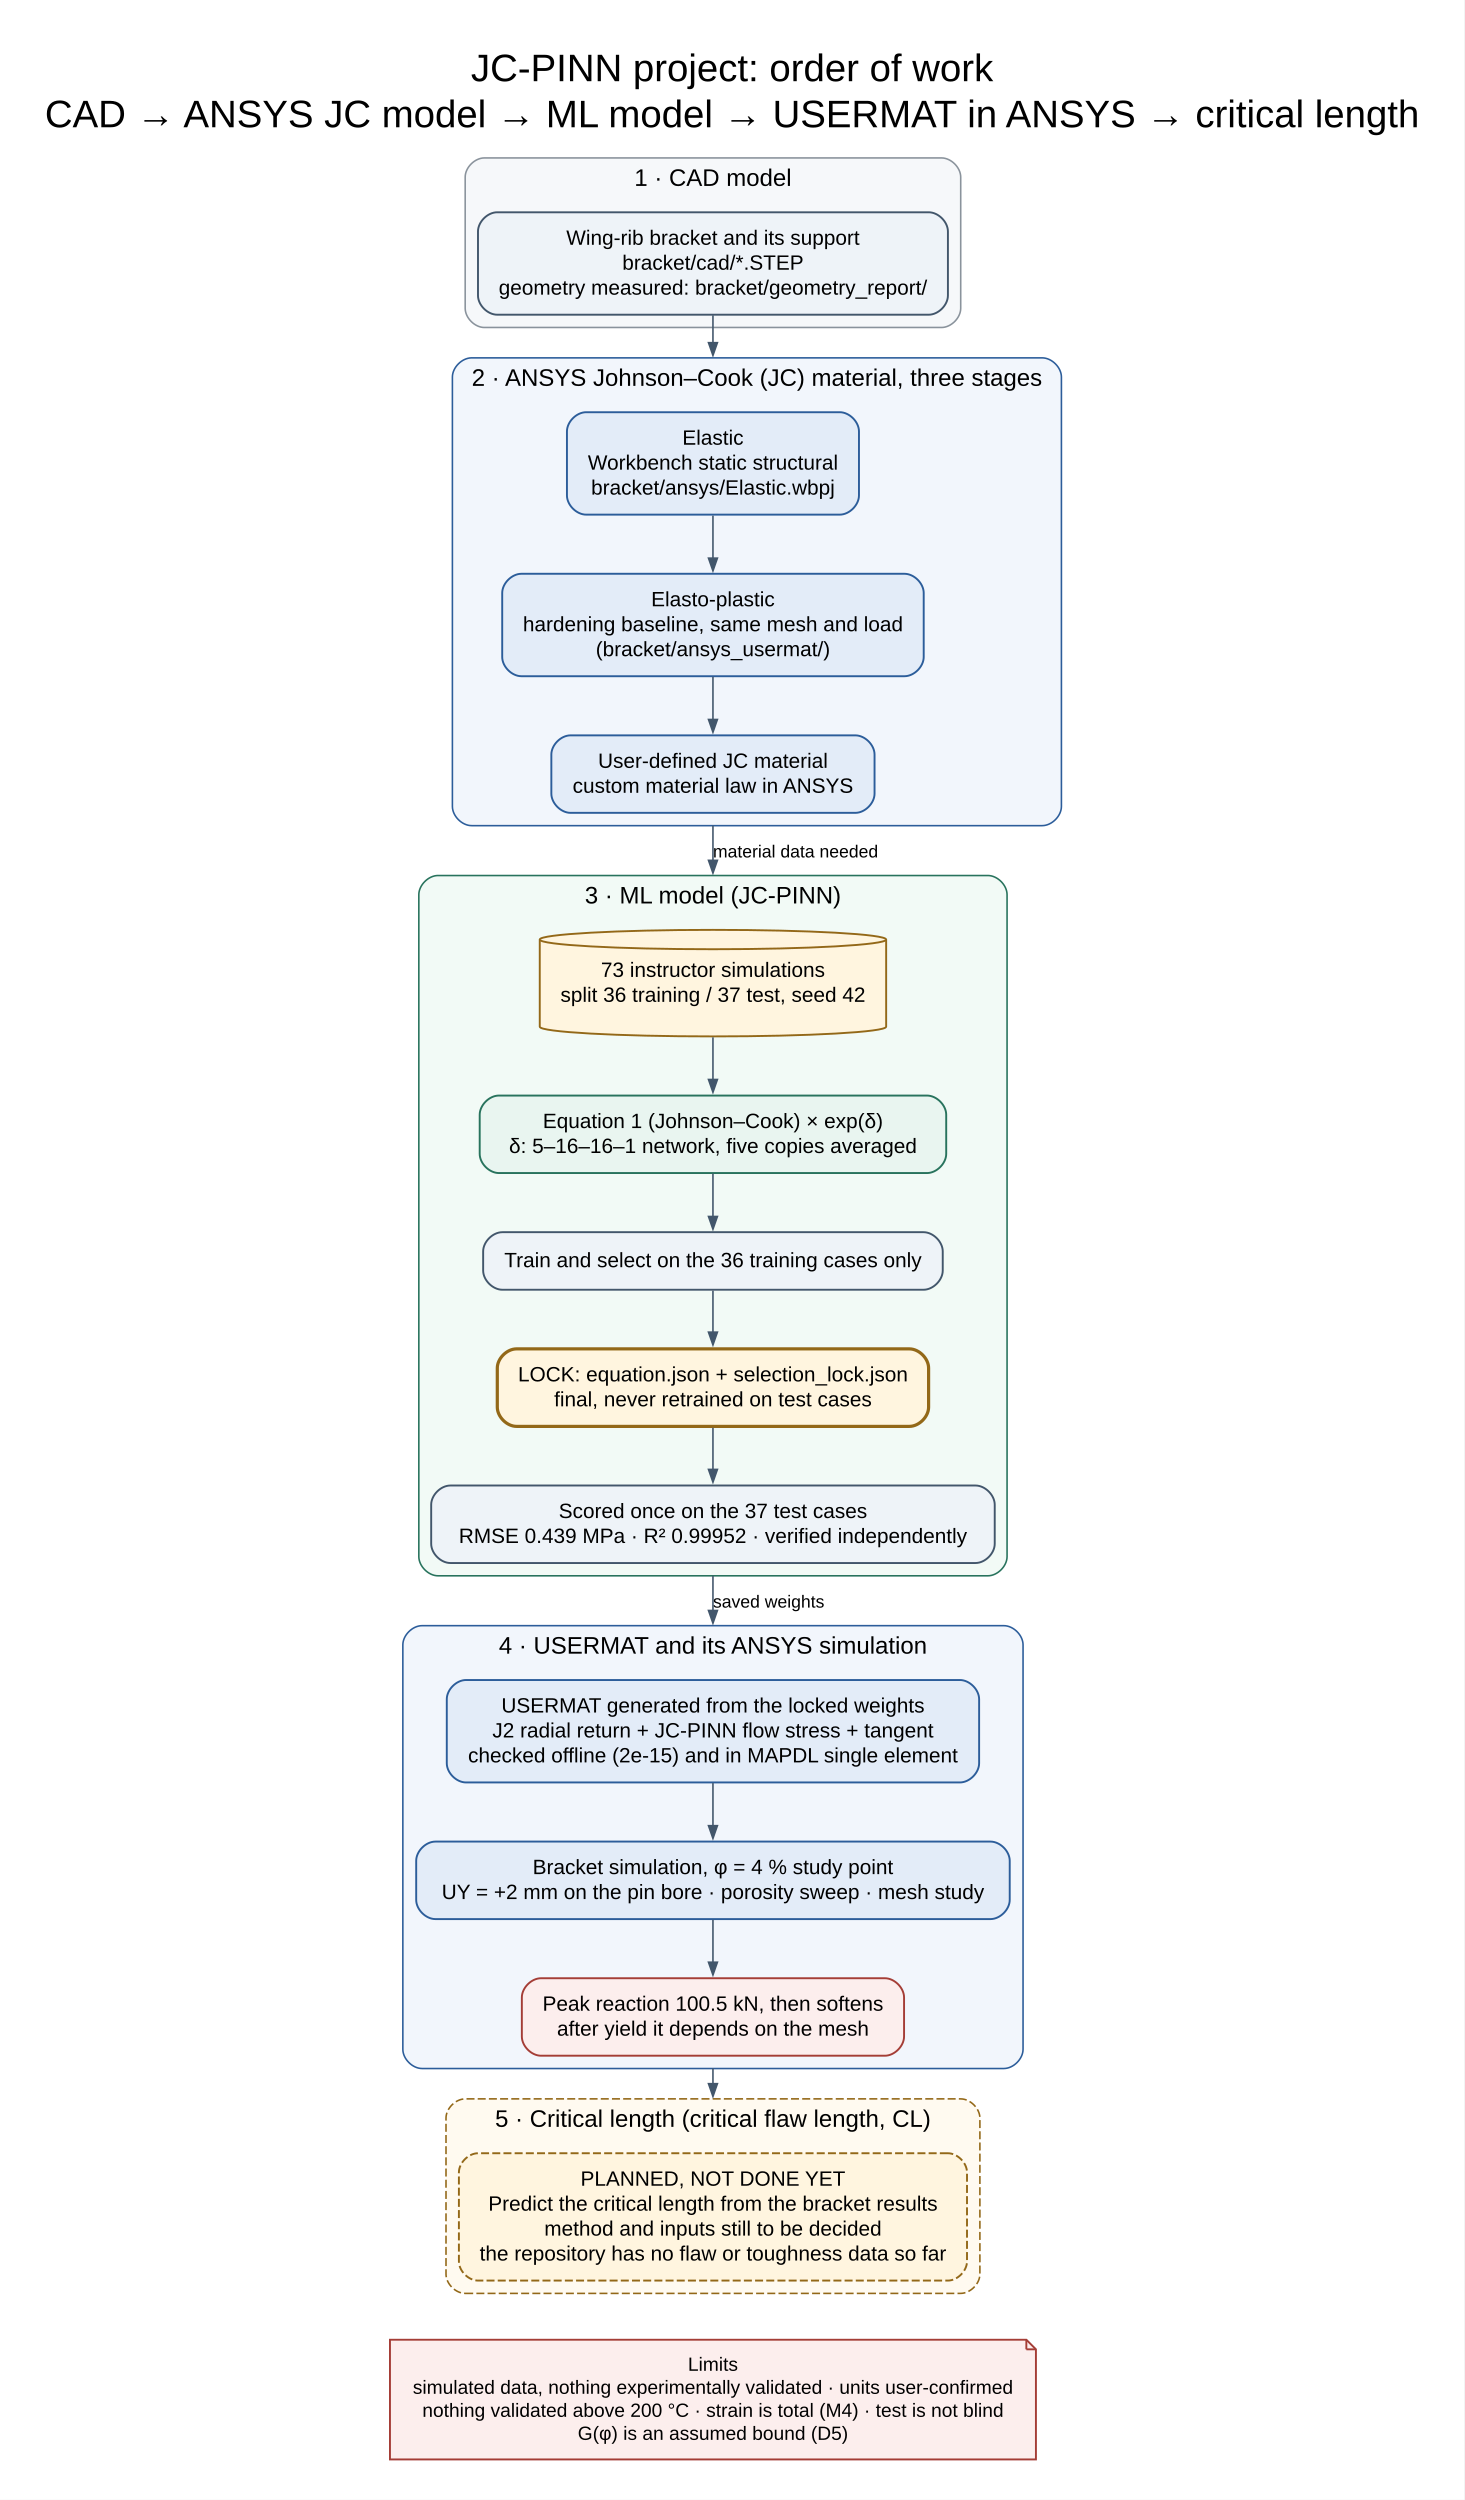
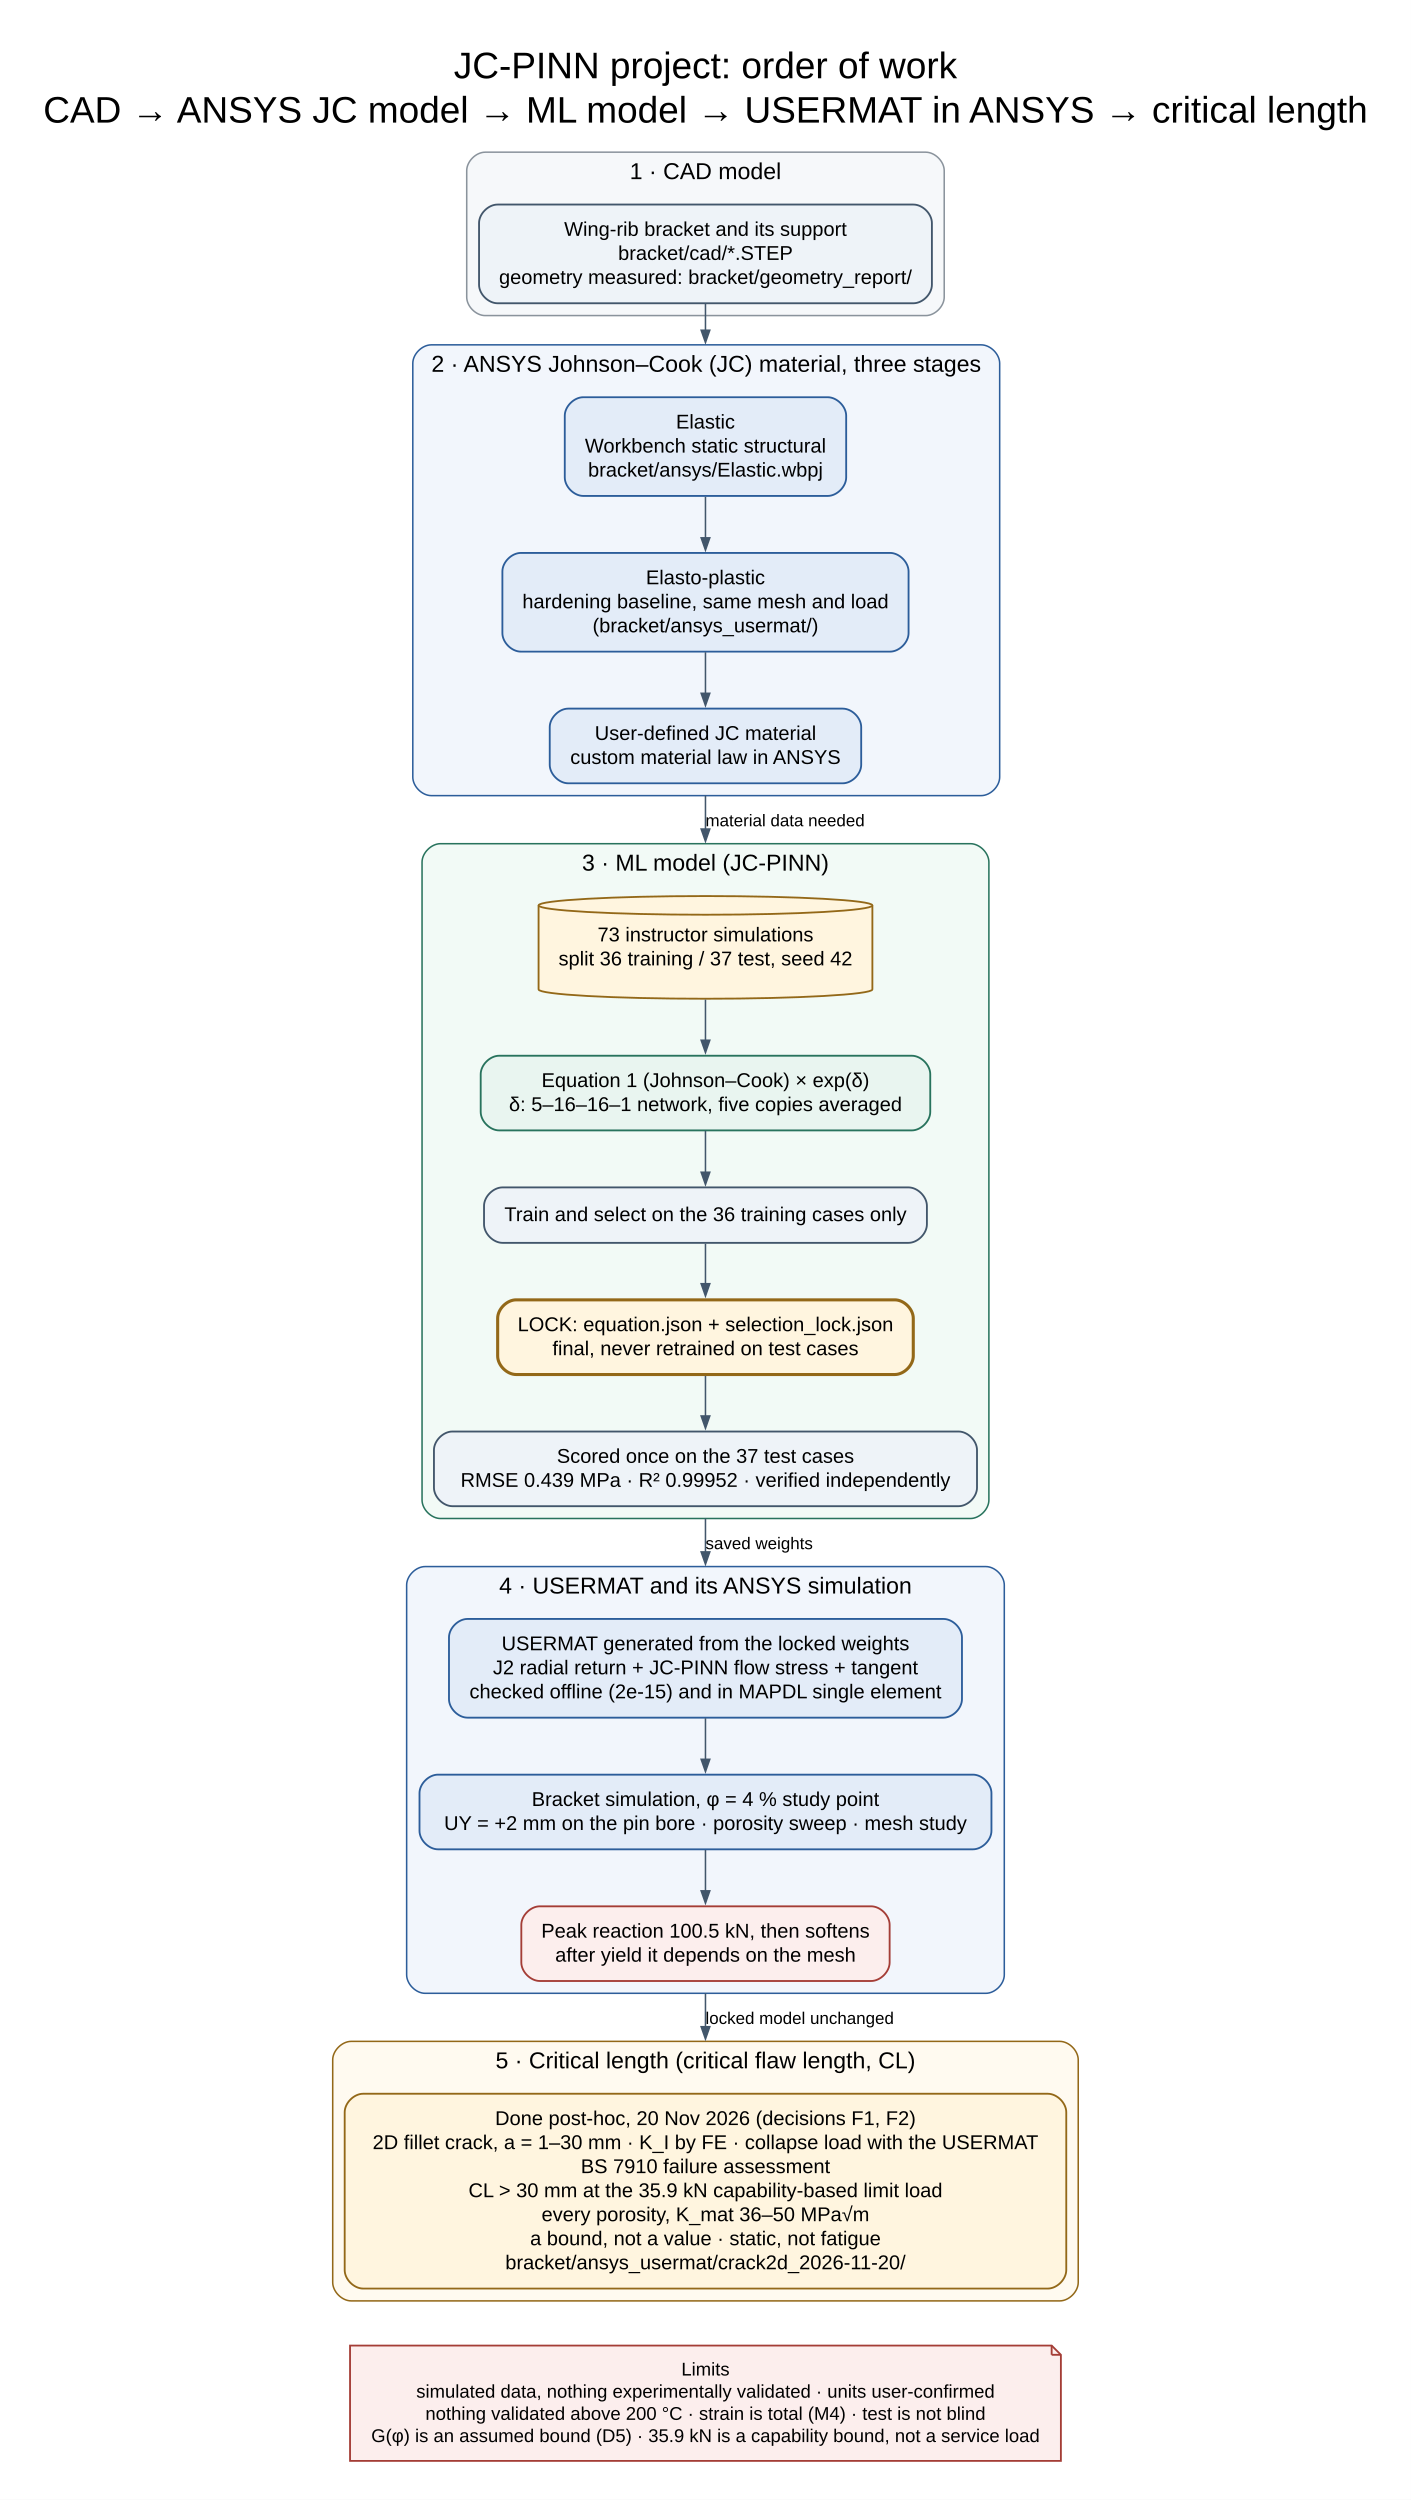
- <svg xmlns="http://www.w3.org/2000/svg" width="916pt" height="1564pt" viewBox="0.00 0.00 916.00 1564.00">
-   <g id="graph0" class="graph" transform="scale(1 1) rotate(0) translate(25.2 1538.62)">
-     <polygon fill="white" stroke="none" points="-25.2,25.2 -25.2,-1538.62 890.79,-1538.62 890.79,25.2 -25.2,25.2" />
-     <text xml:space="preserve" text-anchor="middle" x="432.79" y="-1487.82" font-family="Arial" font-size="24.00">JC-PINN project: order of work</text>
-     <text xml:space="preserve" text-anchor="middle" x="432.79" y="-1459.02" font-family="Arial" font-size="24.00">CAD → ANSYS JC model → ML model → USERMAT in ANSYS → critical length</text>
+ <svg xmlns="http://www.w3.org/2000/svg" width="916pt" height="1623pt" viewBox="0.00 0.00 916.00 1623.00">
+   <g id="graph0" class="graph" transform="scale(1 1) rotate(0) translate(25.2 1597.62)">
+     <polygon fill="white" stroke="none" points="-25.2,25.2 -25.2,-1597.62 890.79,-1597.62 890.79,25.2 -25.2,25.2" />
+     <text xml:space="preserve" text-anchor="middle" x="432.79" y="-1546.82" font-family="Arial" font-size="24.00">JC-PINN project: order of work</text>
+     <text xml:space="preserve" text-anchor="middle" x="432.79" y="-1518.02" font-family="Arial" font-size="24.00">CAD → ANSYS JC model → ML model → USERMAT in ANSYS → critical length</text>
    <g id="clust1" class="cluster">
-       <path fill="#f6f8fa" stroke="#8a939c" d="M277.82,-1333.74C277.82,-1333.74 563.82,-1333.74 563.82,-1333.74 569.82,-1333.74 575.82,-1339.74 575.82,-1345.74 575.82,-1345.74 575.82,-1427.82 575.82,-1427.82 575.82,-1433.82 569.82,-1439.82 563.82,-1439.82 563.82,-1439.82 277.82,-1439.82 277.82,-1439.82 271.82,-1439.82 265.82,-1433.82 265.82,-1427.82 265.82,-1427.82 265.82,-1345.74 265.82,-1345.74 265.82,-1339.74 271.82,-1333.74 277.82,-1333.74" />
-       <text xml:space="preserve" text-anchor="middle" x="420.82" y="-1422.32" font-family="Arial" font-size="15.00">1 · CAD model</text>
+       <path fill="#f6f8fa" stroke="#8a939c" d="M289.79,-1392.74C289.79,-1392.74 575.79,-1392.74 575.79,-1392.74 581.79,-1392.74 587.79,-1398.74 587.79,-1404.74 587.79,-1404.74 587.79,-1486.82 587.79,-1486.82 587.79,-1492.82 581.79,-1498.82 575.79,-1498.82 575.79,-1498.82 289.79,-1498.82 289.79,-1498.82 283.79,-1498.82 277.79,-1492.82 277.79,-1486.82 277.79,-1486.82 277.79,-1404.74 277.79,-1404.74 277.79,-1398.74 283.79,-1392.74 289.79,-1392.74" />
+       <text xml:space="preserve" text-anchor="middle" x="432.79" y="-1481.32" font-family="Arial" font-size="15.00">1 · CAD model</text>
    </g>
    <g id="clust2" class="cluster">
-       <path fill="#f2f6fc" stroke="#2c5d9a" d="M269.82,-1022.1C269.82,-1022.1 626.82,-1022.1 626.82,-1022.1 632.82,-1022.1 638.82,-1028.1 638.82,-1034.1 638.82,-1034.1 638.82,-1302.74 638.82,-1302.74 638.82,-1308.74 632.82,-1314.74 626.82,-1314.74 626.82,-1314.74 269.82,-1314.74 269.82,-1314.74 263.82,-1314.74 257.82,-1308.74 257.82,-1302.74 257.82,-1302.74 257.82,-1034.1 257.82,-1034.1 257.82,-1028.1 263.82,-1022.1 269.82,-1022.1" />
-       <text xml:space="preserve" text-anchor="middle" x="448.32" y="-1297.24" font-family="Arial" font-size="15.00">2 · ANSYS Johnson–Cook (JC) material, three stages</text>
+       <path fill="#f2f6fc" stroke="#2c5d9a" d="M254.79,-1081.1C254.79,-1081.1 611.79,-1081.1 611.79,-1081.1 617.79,-1081.1 623.79,-1087.1 623.79,-1093.1 623.79,-1093.1 623.79,-1361.74 623.79,-1361.74 623.79,-1367.74 617.79,-1373.74 611.79,-1373.74 611.79,-1373.74 254.79,-1373.74 254.79,-1373.74 248.79,-1373.74 242.79,-1367.74 242.79,-1361.74 242.79,-1361.74 242.79,-1093.1 242.79,-1093.1 242.79,-1087.1 248.79,-1081.1 254.79,-1081.1" />
+       <text xml:space="preserve" text-anchor="middle" x="433.29" y="-1356.24" font-family="Arial" font-size="15.00">2 · ANSYS Johnson–Cook (JC) material, three stages</text>
    </g>
    <g id="clust3" class="cluster">
-       <path fill="#f2faf6" stroke="#28735d" d="M248.82,-552.8C248.82,-552.8 592.82,-552.8 592.82,-552.8 598.82,-552.8 604.82,-558.8 604.82,-564.8 604.82,-564.8 604.82,-978.9 604.82,-978.9 604.82,-984.9 598.82,-990.9 592.82,-990.9 592.82,-990.9 248.82,-990.9 248.82,-990.9 242.82,-990.9 236.82,-984.9 236.82,-978.9 236.82,-978.9 236.82,-564.8 236.82,-564.8 236.82,-558.8 242.82,-552.8 248.82,-552.8" />
-       <text xml:space="preserve" text-anchor="middle" x="420.82" y="-973.4" font-family="Arial" font-size="15.00">3 · ML model (JC-PINN)</text>
+       <path fill="#f2faf6" stroke="#28735d" d="M260.79,-611.8C260.79,-611.8 604.79,-611.8 604.79,-611.8 610.79,-611.8 616.79,-617.8 616.79,-623.8 616.79,-623.8 616.79,-1037.9 616.79,-1037.9 616.79,-1043.9 610.79,-1049.9 604.79,-1049.9 604.79,-1049.9 260.79,-1049.9 260.79,-1049.9 254.79,-1049.9 248.79,-1043.9 248.79,-1037.9 248.79,-1037.9 248.79,-623.8 248.79,-623.8 248.79,-617.8 254.79,-611.8 260.79,-611.8" />
+       <text xml:space="preserve" text-anchor="middle" x="432.79" y="-1032.4" font-family="Arial" font-size="15.00">3 · ML model (JC-PINN)</text>
    </g>
    <g id="clust4" class="cluster">
-       <path fill="#f2f6fc" stroke="#2c5d9a" d="M238.82,-244.56C238.82,-244.56 602.82,-244.56 602.82,-244.56 608.82,-244.56 614.82,-250.56 614.82,-256.56 614.82,-256.56 614.82,-509.6 614.82,-509.6 614.82,-515.6 608.82,-521.6 602.82,-521.6 602.82,-521.6 238.82,-521.6 238.82,-521.6 232.82,-521.6 226.82,-515.6 226.82,-509.6 226.82,-509.6 226.82,-256.56 226.82,-256.56 226.82,-250.56 232.82,-244.56 238.82,-244.56" />
-       <text xml:space="preserve" text-anchor="middle" x="420.82" y="-504.1" font-family="Arial" font-size="15.00">4 · USERMAT and its ANSYS simulation</text>
+       <path fill="#f2f6fc" stroke="#2c5d9a" d="M250.79,-303.56C250.79,-303.56 614.79,-303.56 614.79,-303.56 620.79,-303.56 626.79,-309.56 626.79,-315.56 626.79,-315.56 626.79,-568.6 626.79,-568.6 626.79,-574.6 620.79,-580.6 614.79,-580.6 614.79,-580.6 250.79,-580.6 250.79,-580.6 244.79,-580.6 238.79,-574.6 238.79,-568.6 238.79,-568.6 238.79,-315.56 238.79,-315.56 238.79,-309.56 244.79,-303.56 250.79,-303.56" />
+       <text xml:space="preserve" text-anchor="middle" x="432.79" y="-563.1" font-family="Arial" font-size="15.00">4 · USERMAT and its ANSYS simulation</text>
    </g>
    <g id="clust5" class="cluster">
-       <path fill="#fffaf0" stroke="#936818" stroke-dasharray="5,2" d="M265.82,-103.88C265.82,-103.88 575.82,-103.88 575.82,-103.88 581.82,-103.88 587.82,-109.88 587.82,-115.88 587.82,-115.88 587.82,-213.56 587.82,-213.56 587.82,-219.56 581.82,-225.56 575.82,-225.56 575.82,-225.56 265.82,-225.56 265.82,-225.56 259.82,-225.56 253.82,-219.56 253.82,-213.56 253.82,-213.56 253.82,-115.88 253.82,-115.88 253.82,-109.88 259.82,-103.88 265.82,-103.88" />
-       <text xml:space="preserve" text-anchor="middle" x="420.82" y="-208.06" font-family="Arial" font-size="15.00">5 · Critical length (critical flaw length, CL)</text>
+       <path fill="#fffaf0" stroke="#936818" d="M202.79,-103.88C202.79,-103.88 662.79,-103.88 662.79,-103.88 668.79,-103.88 674.79,-109.88 674.79,-115.88 674.79,-115.88 674.79,-260.36 674.79,-260.36 674.79,-266.36 668.79,-272.36 662.79,-272.36 662.79,-272.36 202.79,-272.36 202.79,-272.36 196.79,-272.36 190.79,-266.36 190.79,-260.36 190.79,-260.36 190.79,-115.88 190.79,-115.88 190.79,-109.88 196.79,-103.88 202.79,-103.88" />
+       <text xml:space="preserve" text-anchor="middle" x="432.79" y="-254.86" font-family="Arial" font-size="15.00">5 · Critical length (critical flaw length, CL)</text>
    </g>
    <g id="node1" class="node">
-       <path fill="#eef3f8" stroke="#42566b" stroke-width="1.2" d="M555.82,-1405.82C555.82,-1405.82 285.83,-1405.82 285.83,-1405.82 279.83,-1405.82 273.83,-1399.82 273.83,-1393.82 273.83,-1393.82 273.83,-1353.74 273.83,-1353.74 273.83,-1347.74 279.83,-1341.74 285.83,-1341.74 285.83,-1341.74 555.82,-1341.74 555.82,-1341.74 561.82,-1341.74 567.82,-1347.74 567.82,-1353.74 567.82,-1353.74 567.82,-1393.82 567.82,-1393.82 567.82,-1399.82 561.82,-1405.82 555.82,-1405.82" />
-       <text xml:space="preserve" text-anchor="middle" x="420.82" y="-1385.48" font-family="Arial" font-size="13.00">Wing-rib bracket and its support</text>
-       <text xml:space="preserve" text-anchor="middle" x="420.82" y="-1369.88" font-family="Arial" font-size="13.00">bracket/cad/*.STEP</text>
-       <text xml:space="preserve" text-anchor="middle" x="420.82" y="-1354.28" font-family="Arial" font-size="13.00">geometry measured: bracket/geometry_report/</text>
+       <path fill="#eef3f8" stroke="#42566b" stroke-width="1.2" d="M567.79,-1464.82C567.79,-1464.82 297.8,-1464.82 297.8,-1464.82 291.8,-1464.82 285.8,-1458.82 285.8,-1452.82 285.8,-1452.82 285.8,-1412.74 285.8,-1412.74 285.8,-1406.74 291.8,-1400.74 297.8,-1400.74 297.8,-1400.74 567.79,-1400.74 567.79,-1400.74 573.79,-1400.74 579.79,-1406.74 579.79,-1412.74 579.79,-1412.74 579.79,-1452.82 579.79,-1452.82 579.79,-1458.82 573.79,-1464.82 567.79,-1464.82" />
+       <text xml:space="preserve" text-anchor="middle" x="432.79" y="-1444.48" font-family="Arial" font-size="13.00">Wing-rib bracket and its support</text>
+       <text xml:space="preserve" text-anchor="middle" x="432.79" y="-1428.88" font-family="Arial" font-size="13.00">bracket/cad/*.STEP</text>
+       <text xml:space="preserve" text-anchor="middle" x="432.79" y="-1413.28" font-family="Arial" font-size="13.00">geometry measured: bracket/geometry_report/</text>
    </g>
    <g id="node2" class="node">
-       <path fill="#e3ecf8" stroke="#2c5d9a" stroke-width="1.2" d="M500.17,-1280.74C500.17,-1280.74 341.48,-1280.74 341.48,-1280.74 335.48,-1280.74 329.48,-1274.74 329.48,-1268.74 329.48,-1268.74 329.48,-1228.66 329.48,-1228.66 329.48,-1222.66 335.48,-1216.66 341.48,-1216.66 341.48,-1216.66 500.17,-1216.66 500.17,-1216.66 506.17,-1216.66 512.17,-1222.66 512.17,-1228.66 512.17,-1228.66 512.17,-1268.74 512.17,-1268.74 512.17,-1274.74 506.17,-1280.74 500.17,-1280.74" />
-       <text xml:space="preserve" text-anchor="middle" x="420.82" y="-1260.4" font-family="Arial" font-size="13.00">Elastic</text>
-       <text xml:space="preserve" text-anchor="middle" x="420.82" y="-1244.8" font-family="Arial" font-size="13.00">Workbench static structural</text>
-       <text xml:space="preserve" text-anchor="middle" x="420.82" y="-1229.2" font-family="Arial" font-size="13.00">bracket/ansys/Elastic.wbpj</text>
+       <path fill="#e3ecf8" stroke="#2c5d9a" stroke-width="1.2" d="M512.14,-1339.74C512.14,-1339.74 353.45,-1339.74 353.45,-1339.74 347.45,-1339.74 341.45,-1333.74 341.45,-1327.74 341.45,-1327.74 341.45,-1287.66 341.45,-1287.66 341.45,-1281.66 347.45,-1275.66 353.45,-1275.66 353.45,-1275.66 512.14,-1275.66 512.14,-1275.66 518.14,-1275.66 524.14,-1281.66 524.14,-1287.66 524.14,-1287.66 524.14,-1327.74 524.14,-1327.74 524.14,-1333.74 518.14,-1339.74 512.14,-1339.74" />
+       <text xml:space="preserve" text-anchor="middle" x="432.79" y="-1319.4" font-family="Arial" font-size="13.00">Elastic</text>
+       <text xml:space="preserve" text-anchor="middle" x="432.79" y="-1303.8" font-family="Arial" font-size="13.00">Workbench static structural</text>
+       <text xml:space="preserve" text-anchor="middle" x="432.79" y="-1288.2" font-family="Arial" font-size="13.00">bracket/ansys/Elastic.wbpj</text>
    </g>
    <g id="edge9" class="edge">
-       <path fill="none" stroke="#42566b" d="M420.82,-1341.4C420.82,-1336.01 420.82,-1330.21 420.82,-1324.23" />
-       <polygon fill="#42566b" stroke="#42566b" points="423.62,-1324.25 420.82,-1316.25 418.02,-1324.25 423.62,-1324.25" />
+       <path fill="none" stroke="#42566b" d="M432.79,-1400.4C432.79,-1395.01 432.79,-1389.21 432.79,-1383.23" />
+       <polygon fill="#42566b" stroke="#42566b" points="435.59,-1383.25 432.79,-1375.25 429.99,-1383.25 435.59,-1383.25" />
    </g>
    <g id="node3" class="node">
-       <path fill="#e3ecf8" stroke="#2c5d9a" stroke-width="1.2" d="M540.67,-1179.66C540.67,-1179.66 300.98,-1179.66 300.98,-1179.66 294.98,-1179.66 288.98,-1173.66 288.98,-1167.66 288.98,-1167.66 288.98,-1127.58 288.98,-1127.58 288.98,-1121.58 294.98,-1115.58 300.98,-1115.58 300.98,-1115.58 540.67,-1115.58 540.67,-1115.58 546.67,-1115.58 552.67,-1121.58 552.67,-1127.58 552.67,-1127.58 552.67,-1167.66 552.67,-1167.66 552.67,-1173.66 546.67,-1179.66 540.67,-1179.66" />
-       <text xml:space="preserve" text-anchor="middle" x="420.82" y="-1159.32" font-family="Arial" font-size="13.00">Elasto-plastic</text>
-       <text xml:space="preserve" text-anchor="middle" x="420.82" y="-1143.72" font-family="Arial" font-size="13.00">hardening baseline, same mesh and load</text>
-       <text xml:space="preserve" text-anchor="middle" x="420.82" y="-1128.12" font-family="Arial" font-size="13.00">(bracket/ansys_usermat/)</text>
+       <path fill="#e3ecf8" stroke="#2c5d9a" stroke-width="1.2" d="M552.64,-1238.66C552.64,-1238.66 312.95,-1238.66 312.95,-1238.66 306.95,-1238.66 300.95,-1232.66 300.95,-1226.66 300.95,-1226.66 300.95,-1186.58 300.95,-1186.58 300.95,-1180.58 306.95,-1174.58 312.95,-1174.58 312.95,-1174.58 552.64,-1174.58 552.64,-1174.58 558.64,-1174.58 564.64,-1180.58 564.64,-1186.58 564.64,-1186.58 564.64,-1226.66 564.64,-1226.66 564.64,-1232.66 558.64,-1238.66 552.64,-1238.66" />
+       <text xml:space="preserve" text-anchor="middle" x="432.79" y="-1218.32" font-family="Arial" font-size="13.00">Elasto-plastic</text>
+       <text xml:space="preserve" text-anchor="middle" x="432.79" y="-1202.72" font-family="Arial" font-size="13.00">hardening baseline, same mesh and load</text>
+       <text xml:space="preserve" text-anchor="middle" x="432.79" y="-1187.12" font-family="Arial" font-size="13.00">(bracket/ansys_usermat/)</text>
    </g>
    <g id="edge1" class="edge">
-       <path fill="none" stroke="#42566b" d="M420.82,-1216.08C420.82,-1207.59 420.82,-1198.3 420.82,-1189.39" />
-       <polygon fill="#42566b" stroke="#42566b" points="423.62,-1189.46 420.82,-1181.46 418.02,-1189.46 423.62,-1189.46" />
+       <path fill="none" stroke="#42566b" d="M432.79,-1275.08C432.79,-1266.59 432.79,-1257.3 432.79,-1248.39" />
+       <polygon fill="#42566b" stroke="#42566b" points="435.59,-1248.46 432.79,-1240.46 429.99,-1248.46 435.59,-1248.46" />
    </g>
    <g id="node4" class="node">
-       <path fill="#e3ecf8" stroke="#2c5d9a" stroke-width="1.2" d="M509.92,-1078.58C509.92,-1078.58 331.72,-1078.58 331.72,-1078.58 325.72,-1078.58 319.72,-1072.58 319.72,-1066.58 319.72,-1066.58 319.72,-1042.1 319.72,-1042.1 319.72,-1036.1 325.72,-1030.1 331.72,-1030.1 331.72,-1030.1 509.92,-1030.1 509.92,-1030.1 515.92,-1030.1 521.92,-1036.1 521.92,-1042.1 521.92,-1042.1 521.92,-1066.58 521.92,-1066.58 521.92,-1072.58 515.92,-1078.58 509.92,-1078.58" />
-       <text xml:space="preserve" text-anchor="middle" x="420.82" y="-1058.24" font-family="Arial" font-size="13.00">User-defined JC material</text>
-       <text xml:space="preserve" text-anchor="middle" x="420.82" y="-1042.64" font-family="Arial" font-size="13.00">custom material law in ANSYS</text>
+       <path fill="#e3ecf8" stroke="#2c5d9a" stroke-width="1.2" d="M521.89,-1137.58C521.89,-1137.58 343.69,-1137.58 343.69,-1137.58 337.69,-1137.58 331.69,-1131.58 331.69,-1125.58 331.69,-1125.58 331.69,-1101.1 331.69,-1101.1 331.69,-1095.1 337.69,-1089.1 343.69,-1089.1 343.69,-1089.1 521.89,-1089.1 521.89,-1089.1 527.89,-1089.1 533.89,-1095.1 533.89,-1101.1 533.89,-1101.1 533.89,-1125.58 533.89,-1125.58 533.89,-1131.58 527.89,-1137.58 521.89,-1137.58" />
+       <text xml:space="preserve" text-anchor="middle" x="432.79" y="-1117.24" font-family="Arial" font-size="13.00">User-defined JC material</text>
+       <text xml:space="preserve" text-anchor="middle" x="432.79" y="-1101.64" font-family="Arial" font-size="13.00">custom material law in ANSYS</text>
    </g>
    <g id="edge2" class="edge">
-       <path fill="none" stroke="#42566b" d="M420.82,-1115.21C420.82,-1106.59 420.82,-1097.22 420.82,-1088.51" />
-       <polygon fill="#42566b" stroke="#42566b" points="423.62,-1088.54 420.82,-1080.54 418.02,-1088.54 423.62,-1088.54" />
+       <path fill="none" stroke="#42566b" d="M432.79,-1174.21C432.79,-1165.59 432.79,-1156.22 432.79,-1147.51" />
+       <polygon fill="#42566b" stroke="#42566b" points="435.59,-1147.54 432.79,-1139.54 429.99,-1147.54 435.59,-1147.54" />
    </g>
    <g id="node5" class="node">
-       <path fill="#fff5df" stroke="#936818" stroke-width="1.2" d="M529.18,-950.84C529.18,-954.18 480.61,-956.9 420.82,-956.9 361.04,-956.9 312.47,-954.18 312.47,-950.84 312.47,-950.84 312.47,-896.3 312.47,-896.3 312.47,-892.96 361.04,-890.24 420.82,-890.24 480.61,-890.24 529.18,-892.96 529.18,-896.3 529.18,-896.3 529.18,-950.84 529.18,-950.84" />
-       <path fill="none" stroke="#936818" stroke-width="1.2" d="M529.18,-950.84C529.18,-947.5 480.61,-944.78 420.82,-944.78 361.04,-944.78 312.47,-947.5 312.47,-950.84" />
-       <text xml:space="preserve" text-anchor="middle" x="420.82" y="-927.47" font-family="Arial" font-size="13.00">73 instructor simulations</text>
-       <text xml:space="preserve" text-anchor="middle" x="420.82" y="-911.87" font-family="Arial" font-size="13.00">split 36 training / 37 test, seed 42</text>
+       <path fill="#fff5df" stroke="#936818" stroke-width="1.2" d="M541.15,-1009.84C541.15,-1013.18 492.58,-1015.9 432.79,-1015.9 373.01,-1015.9 324.44,-1013.18 324.44,-1009.84 324.44,-1009.84 324.44,-955.3 324.44,-955.3 324.44,-951.96 373.01,-949.24 432.79,-949.24 492.58,-949.24 541.15,-951.96 541.15,-955.3 541.15,-955.3 541.15,-1009.84 541.15,-1009.84" />
+       <path fill="none" stroke="#936818" stroke-width="1.2" d="M541.15,-1009.84C541.15,-1006.5 492.58,-1003.78 432.79,-1003.78 373.01,-1003.78 324.44,-1006.5 324.44,-1009.84" />
+       <text xml:space="preserve" text-anchor="middle" x="432.79" y="-986.47" font-family="Arial" font-size="13.00">73 instructor simulations</text>
+       <text xml:space="preserve" text-anchor="middle" x="432.79" y="-970.87" font-family="Arial" font-size="13.00">split 36 training / 37 test, seed 42</text>
    </g>
    <g id="edge10" class="edge">
-       <path fill="none" stroke="#42566b" d="M420.82,-1022.1C420.82,-1015.36 420.82,-1007.95 420.82,-1000.32" />
-       <polygon fill="#42566b" stroke="#42566b" points="423.62,-1000.41 420.82,-992.41 418.02,-1000.41 423.62,-1000.41" />
-       <text xml:space="preserve" text-anchor="middle" x="472.5" y="-1002.2" font-family="Arial" font-size="11.00">material data needed</text>
+       <path fill="none" stroke="#42566b" d="M432.79,-1081.1C432.79,-1074.36 432.79,-1066.95 432.79,-1059.32" />
+       <polygon fill="#42566b" stroke="#42566b" points="435.59,-1059.41 432.79,-1051.41 429.99,-1059.41 435.59,-1059.41" />
+       <text xml:space="preserve" text-anchor="middle" x="484.47" y="-1061.2" font-family="Arial" font-size="11.00">material data needed</text>
    </g>
    <g id="node6" class="node">
-       <path fill="#e9f5f0" stroke="#28735d" stroke-width="1.2" d="M554.75,-853.24C554.75,-853.24 286.9,-853.24 286.9,-853.24 280.9,-853.24 274.9,-847.24 274.9,-841.24 274.9,-841.24 274.9,-816.76 274.9,-816.76 274.9,-810.76 280.9,-804.76 286.9,-804.76 286.9,-804.76 554.75,-804.76 554.75,-804.76 560.75,-804.76 566.75,-810.76 566.75,-816.76 566.75,-816.76 566.75,-841.24 566.75,-841.24 566.75,-847.24 560.75,-853.24 554.75,-853.24" />
-       <text xml:space="preserve" text-anchor="middle" x="420.82" y="-832.9" font-family="Arial" font-size="13.00">Equation 1 (Johnson–Cook) × exp(δ)</text>
-       <text xml:space="preserve" text-anchor="middle" x="420.82" y="-817.3" font-family="Arial" font-size="13.00">δ: 5–16–16–1 network, five copies averaged</text>
+       <path fill="#e9f5f0" stroke="#28735d" stroke-width="1.2" d="M566.72,-912.24C566.72,-912.24 298.87,-912.24 298.87,-912.24 292.87,-912.24 286.87,-906.24 286.87,-900.24 286.87,-900.24 286.87,-875.76 286.87,-875.76 286.87,-869.76 292.87,-863.76 298.87,-863.76 298.87,-863.76 566.72,-863.76 566.72,-863.76 572.72,-863.76 578.72,-869.76 578.72,-875.76 578.72,-875.76 578.72,-900.24 578.72,-900.24 578.72,-906.24 572.72,-912.24 566.72,-912.24" />
+       <text xml:space="preserve" text-anchor="middle" x="432.79" y="-891.9" font-family="Arial" font-size="13.00">Equation 1 (Johnson–Cook) × exp(δ)</text>
+       <text xml:space="preserve" text-anchor="middle" x="432.79" y="-876.3" font-family="Arial" font-size="13.00">δ: 5–16–16–1 network, five copies averaged</text>
    </g>
    <g id="edge3" class="edge">
-       <path fill="none" stroke="#42566b" d="M420.82,-889.67C420.82,-881.06 420.82,-871.78 420.82,-863.16" />
-       <polygon fill="#42566b" stroke="#42566b" points="423.62,-863.29 420.82,-855.29 418.02,-863.29 423.62,-863.29" />
+       <path fill="none" stroke="#42566b" d="M432.79,-948.67C432.79,-940.06 432.79,-930.78 432.79,-922.16" />
+       <polygon fill="#42566b" stroke="#42566b" points="435.59,-922.29 432.79,-914.29 429.99,-922.29 435.59,-922.29" />
    </g>
    <g id="node7" class="node">
-       <path fill="#eef3f8" stroke="#42566b" stroke-width="1.2" d="M552.58,-767.76C552.58,-767.76 289.06,-767.76 289.06,-767.76 283.06,-767.76 277.06,-761.76 277.06,-755.76 277.06,-755.76 277.06,-743.76 277.06,-743.76 277.06,-737.76 283.06,-731.76 289.06,-731.76 289.06,-731.76 552.58,-731.76 552.58,-731.76 558.58,-731.76 564.58,-737.76 564.58,-743.76 564.58,-743.76 564.58,-755.76 564.58,-755.76 564.58,-761.76 558.58,-767.76 552.58,-767.76" />
-       <text xml:space="preserve" text-anchor="middle" x="420.82" y="-745.86" font-family="Arial" font-size="13.00">Train and select on the 36 training cases only</text>
+       <path fill="#eef3f8" stroke="#42566b" stroke-width="1.2" d="M564.55,-826.76C564.55,-826.76 301.03,-826.76 301.03,-826.76 295.03,-826.76 289.03,-820.76 289.03,-814.76 289.03,-814.76 289.03,-802.76 289.03,-802.76 289.03,-796.76 295.03,-790.76 301.03,-790.76 301.03,-790.76 564.55,-790.76 564.55,-790.76 570.55,-790.76 576.55,-796.76 576.55,-802.76 576.55,-802.76 576.55,-814.76 576.55,-814.76 576.55,-820.76 570.55,-826.76 564.55,-826.76" />
+       <text xml:space="preserve" text-anchor="middle" x="432.79" y="-804.86" font-family="Arial" font-size="13.00">Train and select on the 36 training cases only</text>
    </g>
    <g id="edge4" class="edge">
-       <path fill="none" stroke="#42566b" d="M420.82,-804.41C420.82,-795.9 420.82,-786.23 420.82,-777.48" />
-       <polygon fill="#42566b" stroke="#42566b" points="423.62,-777.6 420.82,-769.6 418.02,-777.6 423.62,-777.6" />
+       <path fill="none" stroke="#42566b" d="M432.79,-863.41C432.79,-854.9 432.79,-845.23 432.79,-836.48" />
+       <polygon fill="#42566b" stroke="#42566b" points="435.59,-836.6 432.79,-828.6 429.99,-836.6 435.59,-836.6" />
    </g>
    <g id="node8" class="node">
-       <path fill="#fff5df" stroke="#936818" stroke-width="2" d="M543.73,-694.76C543.73,-694.76 297.91,-694.76 297.91,-694.76 291.91,-694.76 285.91,-688.76 285.91,-682.76 285.91,-682.76 285.91,-658.28 285.91,-658.28 285.91,-652.28 291.91,-646.28 297.91,-646.28 297.91,-646.28 543.73,-646.28 543.73,-646.28 549.73,-646.28 555.73,-652.28 555.73,-658.28 555.73,-658.28 555.73,-682.76 555.73,-682.76 555.73,-688.76 549.73,-694.76 543.73,-694.76" />
-       <text xml:space="preserve" text-anchor="middle" x="420.82" y="-674.42" font-family="Arial" font-size="13.00">LOCK: equation.json + selection_lock.json</text>
-       <text xml:space="preserve" text-anchor="middle" x="420.82" y="-658.82" font-family="Arial" font-size="13.00">final, never retrained on test cases</text>
+       <path fill="#fff5df" stroke="#936818" stroke-width="2" d="M555.7,-753.76C555.7,-753.76 309.88,-753.76 309.88,-753.76 303.88,-753.76 297.88,-747.76 297.88,-741.76 297.88,-741.76 297.88,-717.28 297.88,-717.28 297.88,-711.28 303.88,-705.28 309.88,-705.28 309.88,-705.28 555.7,-705.28 555.7,-705.28 561.7,-705.28 567.7,-711.28 567.7,-717.28 567.7,-717.28 567.7,-741.76 567.7,-741.76 567.7,-747.76 561.7,-753.76 555.7,-753.76" />
+       <text xml:space="preserve" text-anchor="middle" x="432.79" y="-733.42" font-family="Arial" font-size="13.00">LOCK: equation.json + selection_lock.json</text>
+       <text xml:space="preserve" text-anchor="middle" x="432.79" y="-717.82" font-family="Arial" font-size="13.00">final, never retrained on test cases</text>
    </g>
    <g id="edge5" class="edge">
-       <path fill="none" stroke="#42566b" d="M420.82,-731.23C420.82,-723.52 420.82,-714.19 420.82,-705.21" />
-       <polygon fill="#42566b" stroke="#42566b" points="423.62,-705.22 420.82,-697.22 418.02,-705.22 423.62,-705.22" />
+       <path fill="none" stroke="#42566b" d="M432.79,-790.23C432.79,-782.52 432.79,-773.19 432.79,-764.21" />
+       <polygon fill="#42566b" stroke="#42566b" points="435.59,-764.22 432.79,-756.22 429.99,-764.22 435.59,-764.22" />
    </g>
    <g id="node9" class="node">
-       <path fill="#eef3f8" stroke="#42566b" stroke-width="1.2" d="M585.1,-609.28C585.1,-609.28 256.55,-609.28 256.55,-609.28 250.55,-609.28 244.55,-603.28 244.55,-597.28 244.55,-597.28 244.55,-572.8 244.55,-572.8 244.55,-566.8 250.55,-560.8 256.55,-560.8 256.55,-560.8 585.1,-560.8 585.1,-560.8 591.1,-560.8 597.1,-566.8 597.1,-572.8 597.1,-572.8 597.1,-597.28 597.1,-597.28 597.1,-603.28 591.1,-609.28 585.1,-609.28" />
-       <text xml:space="preserve" text-anchor="middle" x="420.82" y="-588.94" font-family="Arial" font-size="13.00">Scored once on the 37 test cases</text>
-       <text xml:space="preserve" text-anchor="middle" x="420.82" y="-573.34" font-family="Arial" font-size="13.00">RMSE 0.439 MPa · R² 0.99952 · verified independently</text>
+       <path fill="#eef3f8" stroke="#42566b" stroke-width="1.2" d="M597.07,-668.28C597.07,-668.28 268.52,-668.28 268.52,-668.28 262.52,-668.28 256.52,-662.28 256.52,-656.28 256.52,-656.28 256.52,-631.8 256.52,-631.8 256.52,-625.8 262.52,-619.8 268.52,-619.8 268.52,-619.8 597.07,-619.8 597.07,-619.8 603.07,-619.8 609.07,-625.8 609.07,-631.8 609.07,-631.8 609.07,-656.28 609.07,-656.28 609.07,-662.28 603.07,-668.28 597.07,-668.28" />
+       <text xml:space="preserve" text-anchor="middle" x="432.79" y="-647.94" font-family="Arial" font-size="13.00">Scored once on the 37 test cases</text>
+       <text xml:space="preserve" text-anchor="middle" x="432.79" y="-632.34" font-family="Arial" font-size="13.00">RMSE 0.439 MPa · R² 0.99952 · verified independently</text>
    </g>
    <g id="edge6" class="edge">
-       <path fill="none" stroke="#42566b" d="M420.82,-645.37C420.82,-637.17 420.82,-627.86 420.82,-619.08" />
-       <polygon fill="#42566b" stroke="#42566b" points="423.62,-619.36 420.82,-611.36 418.02,-619.36 423.62,-619.36" />
+       <path fill="none" stroke="#42566b" d="M432.79,-704.37C432.79,-696.17 432.79,-686.86 432.79,-678.08" />
+       <polygon fill="#42566b" stroke="#42566b" points="435.59,-678.36 432.79,-670.36 429.99,-678.36 435.59,-678.36" />
    </g>
    <g id="node10" class="node">
-       <path fill="#e3ecf8" stroke="#2c5d9a" stroke-width="1.2" d="M575.34,-487.6C575.34,-487.6 266.31,-487.6 266.31,-487.6 260.31,-487.6 254.31,-481.6 254.31,-475.6 254.31,-475.6 254.31,-435.52 254.31,-435.52 254.31,-429.52 260.31,-423.52 266.31,-423.52 266.31,-423.52 575.34,-423.52 575.34,-423.52 581.34,-423.52 587.34,-429.52 587.34,-435.52 587.34,-435.52 587.34,-475.6 587.34,-475.6 587.34,-481.6 581.34,-487.6 575.34,-487.6" />
-       <text xml:space="preserve" text-anchor="middle" x="420.82" y="-467.26" font-family="Arial" font-size="13.00">USERMAT generated from the locked weights</text>
-       <text xml:space="preserve" text-anchor="middle" x="420.82" y="-451.66" font-family="Arial" font-size="13.00">J2 radial return + JC-PINN flow stress + tangent</text>
-       <text xml:space="preserve" text-anchor="middle" x="420.82" y="-436.06" font-family="Arial" font-size="13.00">checked offline (2e-15) and in MAPDL single element</text>
+       <path fill="#e3ecf8" stroke="#2c5d9a" stroke-width="1.2" d="M587.31,-546.6C587.31,-546.6 278.28,-546.6 278.28,-546.6 272.28,-546.6 266.28,-540.6 266.28,-534.6 266.28,-534.6 266.28,-494.52 266.28,-494.52 266.28,-488.52 272.28,-482.52 278.28,-482.52 278.28,-482.52 587.31,-482.52 587.31,-482.52 593.31,-482.52 599.31,-488.52 599.31,-494.52 599.31,-494.52 599.31,-534.6 599.31,-534.6 599.31,-540.6 593.31,-546.6 587.31,-546.6" />
+       <text xml:space="preserve" text-anchor="middle" x="432.79" y="-526.26" font-family="Arial" font-size="13.00">USERMAT generated from the locked weights</text>
+       <text xml:space="preserve" text-anchor="middle" x="432.79" y="-510.66" font-family="Arial" font-size="13.00">J2 radial return + JC-PINN flow stress + tangent</text>
+       <text xml:space="preserve" text-anchor="middle" x="432.79" y="-495.06" font-family="Arial" font-size="13.00">checked offline (2e-15) and in MAPDL single element</text>
    </g>
    <g id="edge11" class="edge">
-       <path fill="none" stroke="#42566b" d="M420.82,-552.8C420.82,-546.05 420.82,-538.62 420.82,-530.99" />
-       <polygon fill="#42566b" stroke="#42566b" points="423.62,-531.11 420.82,-523.11 418.02,-531.11 423.62,-531.11" />
-       <text xml:space="preserve" text-anchor="middle" x="455.68" y="-532.9" font-family="Arial" font-size="11.00">saved weights</text>
+       <path fill="none" stroke="#42566b" d="M432.79,-611.8C432.79,-605.05 432.79,-597.62 432.79,-589.99" />
+       <polygon fill="#42566b" stroke="#42566b" points="435.59,-590.11 432.79,-582.11 429.99,-590.11 435.59,-590.11" />
+       <text xml:space="preserve" text-anchor="middle" x="467.65" y="-591.9" font-family="Arial" font-size="11.00">saved weights</text>
    </g>
    <g id="node11" class="node">
-       <path fill="#e3ecf8" stroke="#2c5d9a" stroke-width="1.2" d="M594.48,-386.52C594.48,-386.52 247.17,-386.52 247.17,-386.52 241.17,-386.52 235.17,-380.52 235.17,-374.52 235.17,-374.52 235.17,-350.04 235.17,-350.04 235.17,-344.04 241.17,-338.04 247.17,-338.04 247.17,-338.04 594.48,-338.04 594.48,-338.04 600.48,-338.04 606.48,-344.04 606.48,-350.04 606.48,-350.04 606.48,-374.52 606.48,-374.52 606.48,-380.52 600.48,-386.52 594.48,-386.52" />
-       <text xml:space="preserve" text-anchor="middle" x="420.82" y="-366.18" font-family="Arial" font-size="13.00">Bracket simulation, φ = 4 % study point</text>
-       <text xml:space="preserve" text-anchor="middle" x="420.82" y="-350.58" font-family="Arial" font-size="13.00">UY = +2 mm on the pin bore · porosity sweep · mesh study</text>
+       <path fill="#e3ecf8" stroke="#2c5d9a" stroke-width="1.2" d="M606.45,-445.52C606.45,-445.52 259.14,-445.52 259.14,-445.52 253.14,-445.52 247.14,-439.52 247.14,-433.52 247.14,-433.52 247.14,-409.04 247.14,-409.04 247.14,-403.04 253.14,-397.04 259.14,-397.04 259.14,-397.04 606.45,-397.04 606.45,-397.04 612.45,-397.04 618.45,-403.04 618.45,-409.04 618.45,-409.04 618.45,-433.52 618.45,-433.52 618.45,-439.52 612.45,-445.52 606.45,-445.52" />
+       <text xml:space="preserve" text-anchor="middle" x="432.79" y="-425.18" font-family="Arial" font-size="13.00">Bracket simulation, φ = 4 % study point</text>
+       <text xml:space="preserve" text-anchor="middle" x="432.79" y="-409.58" font-family="Arial" font-size="13.00">UY = +2 mm on the pin bore · porosity sweep · mesh study</text>
    </g>
    <g id="edge7" class="edge">
-       <path fill="none" stroke="#42566b" d="M420.82,-423.15C420.82,-414.53 420.82,-405.16 420.82,-396.45" />
-       <polygon fill="#42566b" stroke="#42566b" points="423.62,-396.48 420.82,-388.48 418.02,-396.48 423.62,-396.48" />
+       <path fill="none" stroke="#42566b" d="M432.79,-482.15C432.79,-473.53 432.79,-464.16 432.79,-455.45" />
+       <polygon fill="#42566b" stroke="#42566b" points="435.59,-455.48 432.79,-447.48 429.99,-455.48 435.59,-455.48" />
    </g>
    <g id="node12" class="node">
-       <path fill="#fceeed" stroke="#a43d36" stroke-width="1.2" d="M528.38,-301.04C528.38,-301.04 313.27,-301.04 313.27,-301.04 307.27,-301.04 301.27,-295.04 301.27,-289.04 301.27,-289.04 301.27,-264.56 301.27,-264.56 301.27,-258.56 307.27,-252.56 313.27,-252.56 313.27,-252.56 528.38,-252.56 528.38,-252.56 534.38,-252.56 540.38,-258.56 540.38,-264.56 540.38,-264.56 540.38,-289.04 540.38,-289.04 540.38,-295.04 534.38,-301.04 528.38,-301.04" />
-       <text xml:space="preserve" text-anchor="middle" x="420.82" y="-280.7" font-family="Arial" font-size="13.00">Peak reaction 100.5 kN, then softens</text>
-       <text xml:space="preserve" text-anchor="middle" x="420.82" y="-265.1" font-family="Arial" font-size="13.00">after yield it depends on the mesh</text>
+       <path fill="#fceeed" stroke="#a43d36" stroke-width="1.2" d="M540.35,-360.04C540.35,-360.04 325.24,-360.04 325.24,-360.04 319.24,-360.04 313.24,-354.04 313.24,-348.04 313.24,-348.04 313.24,-323.56 313.24,-323.56 313.24,-317.56 319.24,-311.56 325.24,-311.56 325.24,-311.56 540.35,-311.56 540.35,-311.56 546.35,-311.56 552.35,-317.56 552.35,-323.56 552.35,-323.56 552.35,-348.04 552.35,-348.04 552.35,-354.04 546.35,-360.04 540.35,-360.04" />
+       <text xml:space="preserve" text-anchor="middle" x="432.79" y="-339.7" font-family="Arial" font-size="13.00">Peak reaction 100.5 kN, then softens</text>
+       <text xml:space="preserve" text-anchor="middle" x="432.79" y="-324.1" font-family="Arial" font-size="13.00">after yield it depends on the mesh</text>
    </g>
    <g id="edge8" class="edge">
-       <path fill="none" stroke="#42566b" d="M420.82,-337.58C420.82,-329.3 420.82,-319.84 420.82,-310.93" />
-       <polygon fill="#42566b" stroke="#42566b" points="423.62,-311.07 420.82,-303.07 418.02,-311.07 423.62,-311.07" />
+       <path fill="none" stroke="#42566b" d="M432.79,-396.58C432.79,-388.3 432.79,-378.84 432.79,-369.93" />
+       <polygon fill="#42566b" stroke="#42566b" points="435.59,-370.07 432.79,-362.07 429.99,-370.07 435.59,-370.07" />
    </g>
    <g id="node13" class="node">
-       <path fill="#fff5df" stroke="#936818" stroke-width="1.2" stroke-dasharray="5,2" d="M567.76,-191.56C567.76,-191.56 273.89,-191.56 273.89,-191.56 267.89,-191.56 261.89,-185.56 261.89,-179.56 261.89,-179.56 261.89,-123.88 261.89,-123.88 261.89,-117.88 267.89,-111.88 273.89,-111.88 273.89,-111.88 567.76,-111.88 567.76,-111.88 573.76,-111.88 579.76,-117.88 579.76,-123.88 579.76,-123.88 579.76,-179.56 579.76,-179.56 579.76,-185.56 573.76,-191.56 567.76,-191.56" />
-       <text xml:space="preserve" text-anchor="middle" x="420.82" y="-171.22" font-family="Arial" font-size="13.00">PLANNED, NOT DONE YET</text>
-       <text xml:space="preserve" text-anchor="middle" x="420.82" y="-155.62" font-family="Arial" font-size="13.00">Predict the critical length from the bracket results</text>
-       <text xml:space="preserve" text-anchor="middle" x="420.82" y="-140.02" font-family="Arial" font-size="13.00">method and inputs still to be decided</text>
-       <text xml:space="preserve" text-anchor="middle" x="420.82" y="-124.42" font-family="Arial" font-size="13.00">the repository has no flaw or toughness data so far</text>
+       <path fill="#fff5df" stroke="#936818" stroke-width="1.2" d="M655.02,-238.36C655.02,-238.36 210.57,-238.36 210.57,-238.36 204.57,-238.36 198.57,-232.36 198.57,-226.36 198.57,-226.36 198.57,-123.88 198.57,-123.88 198.57,-117.88 204.57,-111.88 210.57,-111.88 210.57,-111.88 655.02,-111.88 655.02,-111.88 661.02,-111.88 667.02,-117.88 667.02,-123.88 667.02,-123.88 667.02,-226.36 667.02,-226.36 667.02,-232.36 661.02,-238.36 655.02,-238.36" />
+       <text xml:space="preserve" text-anchor="middle" x="432.79" y="-218.02" font-family="Arial" font-size="13.00">Done post-hoc, 20 Nov 2026 (decisions F1, F2)</text>
+       <text xml:space="preserve" text-anchor="middle" x="432.79" y="-202.42" font-family="Arial" font-size="13.00">2D fillet crack, a = 1–30 mm · K_I by FE · collapse load with the USERMAT</text>
+       <text xml:space="preserve" text-anchor="middle" x="432.79" y="-186.82" font-family="Arial" font-size="13.00">BS 7910 failure assessment</text>
+       <text xml:space="preserve" text-anchor="middle" x="432.79" y="-171.22" font-family="Arial" font-size="13.00">CL &gt; 30 mm at the 35.9 kN capability-based limit load</text>
+       <text xml:space="preserve" text-anchor="middle" x="432.79" y="-155.62" font-family="Arial" font-size="13.00">every porosity, K_mat 36–50 MPa√m</text>
+       <text xml:space="preserve" text-anchor="middle" x="432.79" y="-140.02" font-family="Arial" font-size="13.00">a bound, not a value · static, not fatigue</text>
+       <text xml:space="preserve" text-anchor="middle" x="432.79" y="-124.42" font-family="Arial" font-size="13.00">bracket/ansys_usermat/crack2d_2026-11-20/</text>
    </g>
    <g id="edge12" class="edge">
-       <path fill="none" stroke="#42566b" d="M420.82,-244.56C420.82,-241.43 420.82,-238.15 420.82,-234.79" />
-       <polygon fill="#42566b" stroke="#42566b" points="423.62,-235.07 420.82,-227.07 418.02,-235.07 423.62,-235.07" />
+       <path fill="none" stroke="#42566b" d="M432.79,-303.56C432.79,-296.87 432.79,-289.44 432.79,-281.63" />
+       <polygon fill="#42566b" stroke="#42566b" points="435.59,-281.87 432.79,-273.87 429.99,-281.87 435.59,-281.87" />
+       <text xml:space="preserve" text-anchor="middle" x="493.95" y="-283.66" font-family="Arial" font-size="11.00">locked model unchanged</text>
    </g>
    <g id="node14" class="node">
-       <polygon fill="#fceeed" stroke="#a43d36" stroke-width="1.2" points="616.88,-74.88 218.76,-74.88 218.76,0 622.88,0 622.88,-68.88 616.88,-74.88" />
-       <polyline fill="none" stroke="#a43d36" stroke-width="1.2" points="616.88,-74.88 616.88,-68.88" />
-       <polyline fill="none" stroke="#a43d36" stroke-width="1.2" points="622.88,-68.88 616.88,-68.88" />
-       <text xml:space="preserve" text-anchor="middle" x="420.82" y="-55.44" font-family="Arial" font-size="12.00">Limits</text>
-       <text xml:space="preserve" text-anchor="middle" x="420.82" y="-41.04" font-family="Arial" font-size="12.00">simulated data, nothing experimentally validated · units user-confirmed</text>
-       <text xml:space="preserve" text-anchor="middle" x="420.82" y="-26.64" font-family="Arial" font-size="12.00">nothing validated above 200 °C · strain is total (M4) · test is not blind</text>
-       <text xml:space="preserve" text-anchor="middle" x="420.82" y="-12.24" font-family="Arial" font-size="12.00">G(φ) is an assumed bound (D5)</text>
+       <polygon fill="#fceeed" stroke="#a43d36" stroke-width="1.2" points="657.53,-74.88 202.05,-74.88 202.05,0 663.53,0 663.53,-68.88 657.53,-74.88" />
+       <polyline fill="none" stroke="#a43d36" stroke-width="1.2" points="657.53,-74.88 657.53,-68.88" />
+       <polyline fill="none" stroke="#a43d36" stroke-width="1.2" points="663.53,-68.88 657.53,-68.88" />
+       <text xml:space="preserve" text-anchor="middle" x="432.79" y="-55.44" font-family="Arial" font-size="12.00">Limits</text>
+       <text xml:space="preserve" text-anchor="middle" x="432.79" y="-41.04" font-family="Arial" font-size="12.00">simulated data, nothing experimentally validated · units user-confirmed</text>
+       <text xml:space="preserve" text-anchor="middle" x="432.79" y="-26.64" font-family="Arial" font-size="12.00">nothing validated above 200 °C · strain is total (M4) · test is not blind</text>
+       <text xml:space="preserve" text-anchor="middle" x="432.79" y="-12.24" font-family="Arial" font-size="12.00">G(φ) is an assumed bound (D5) · 35.9 kN is a capability bound, not a service load</text>
    </g>
  </g>
</svg>
